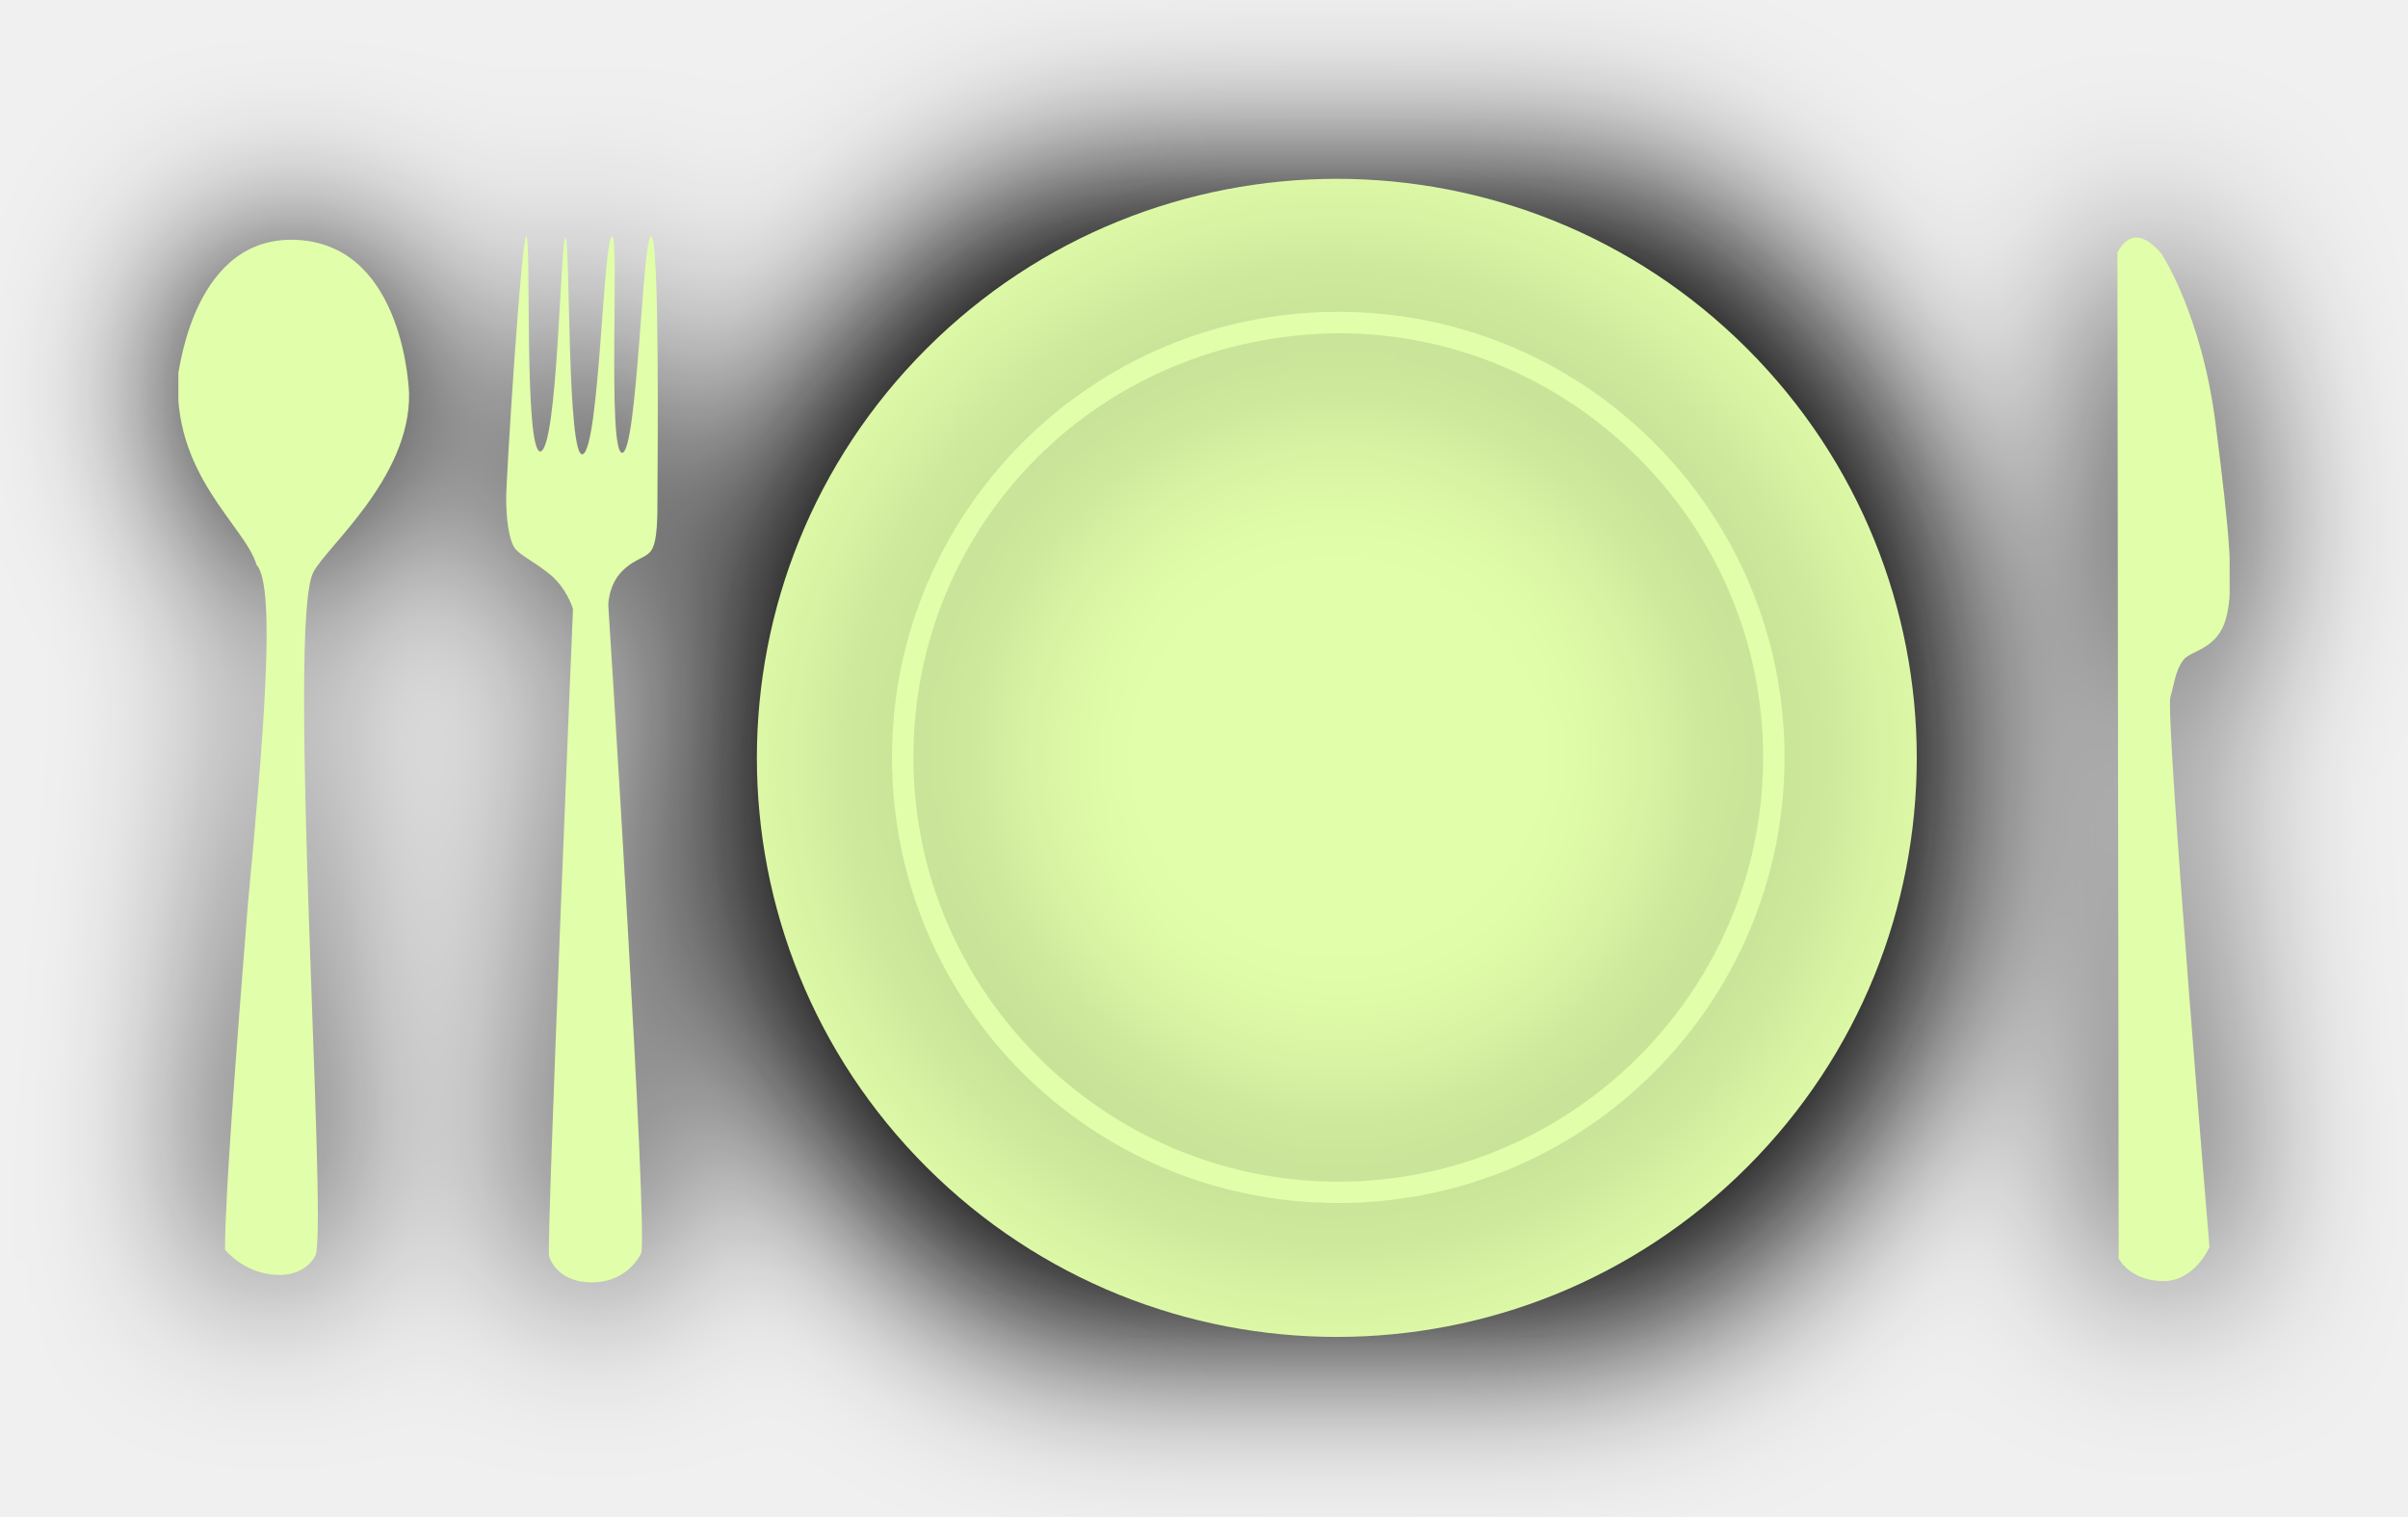
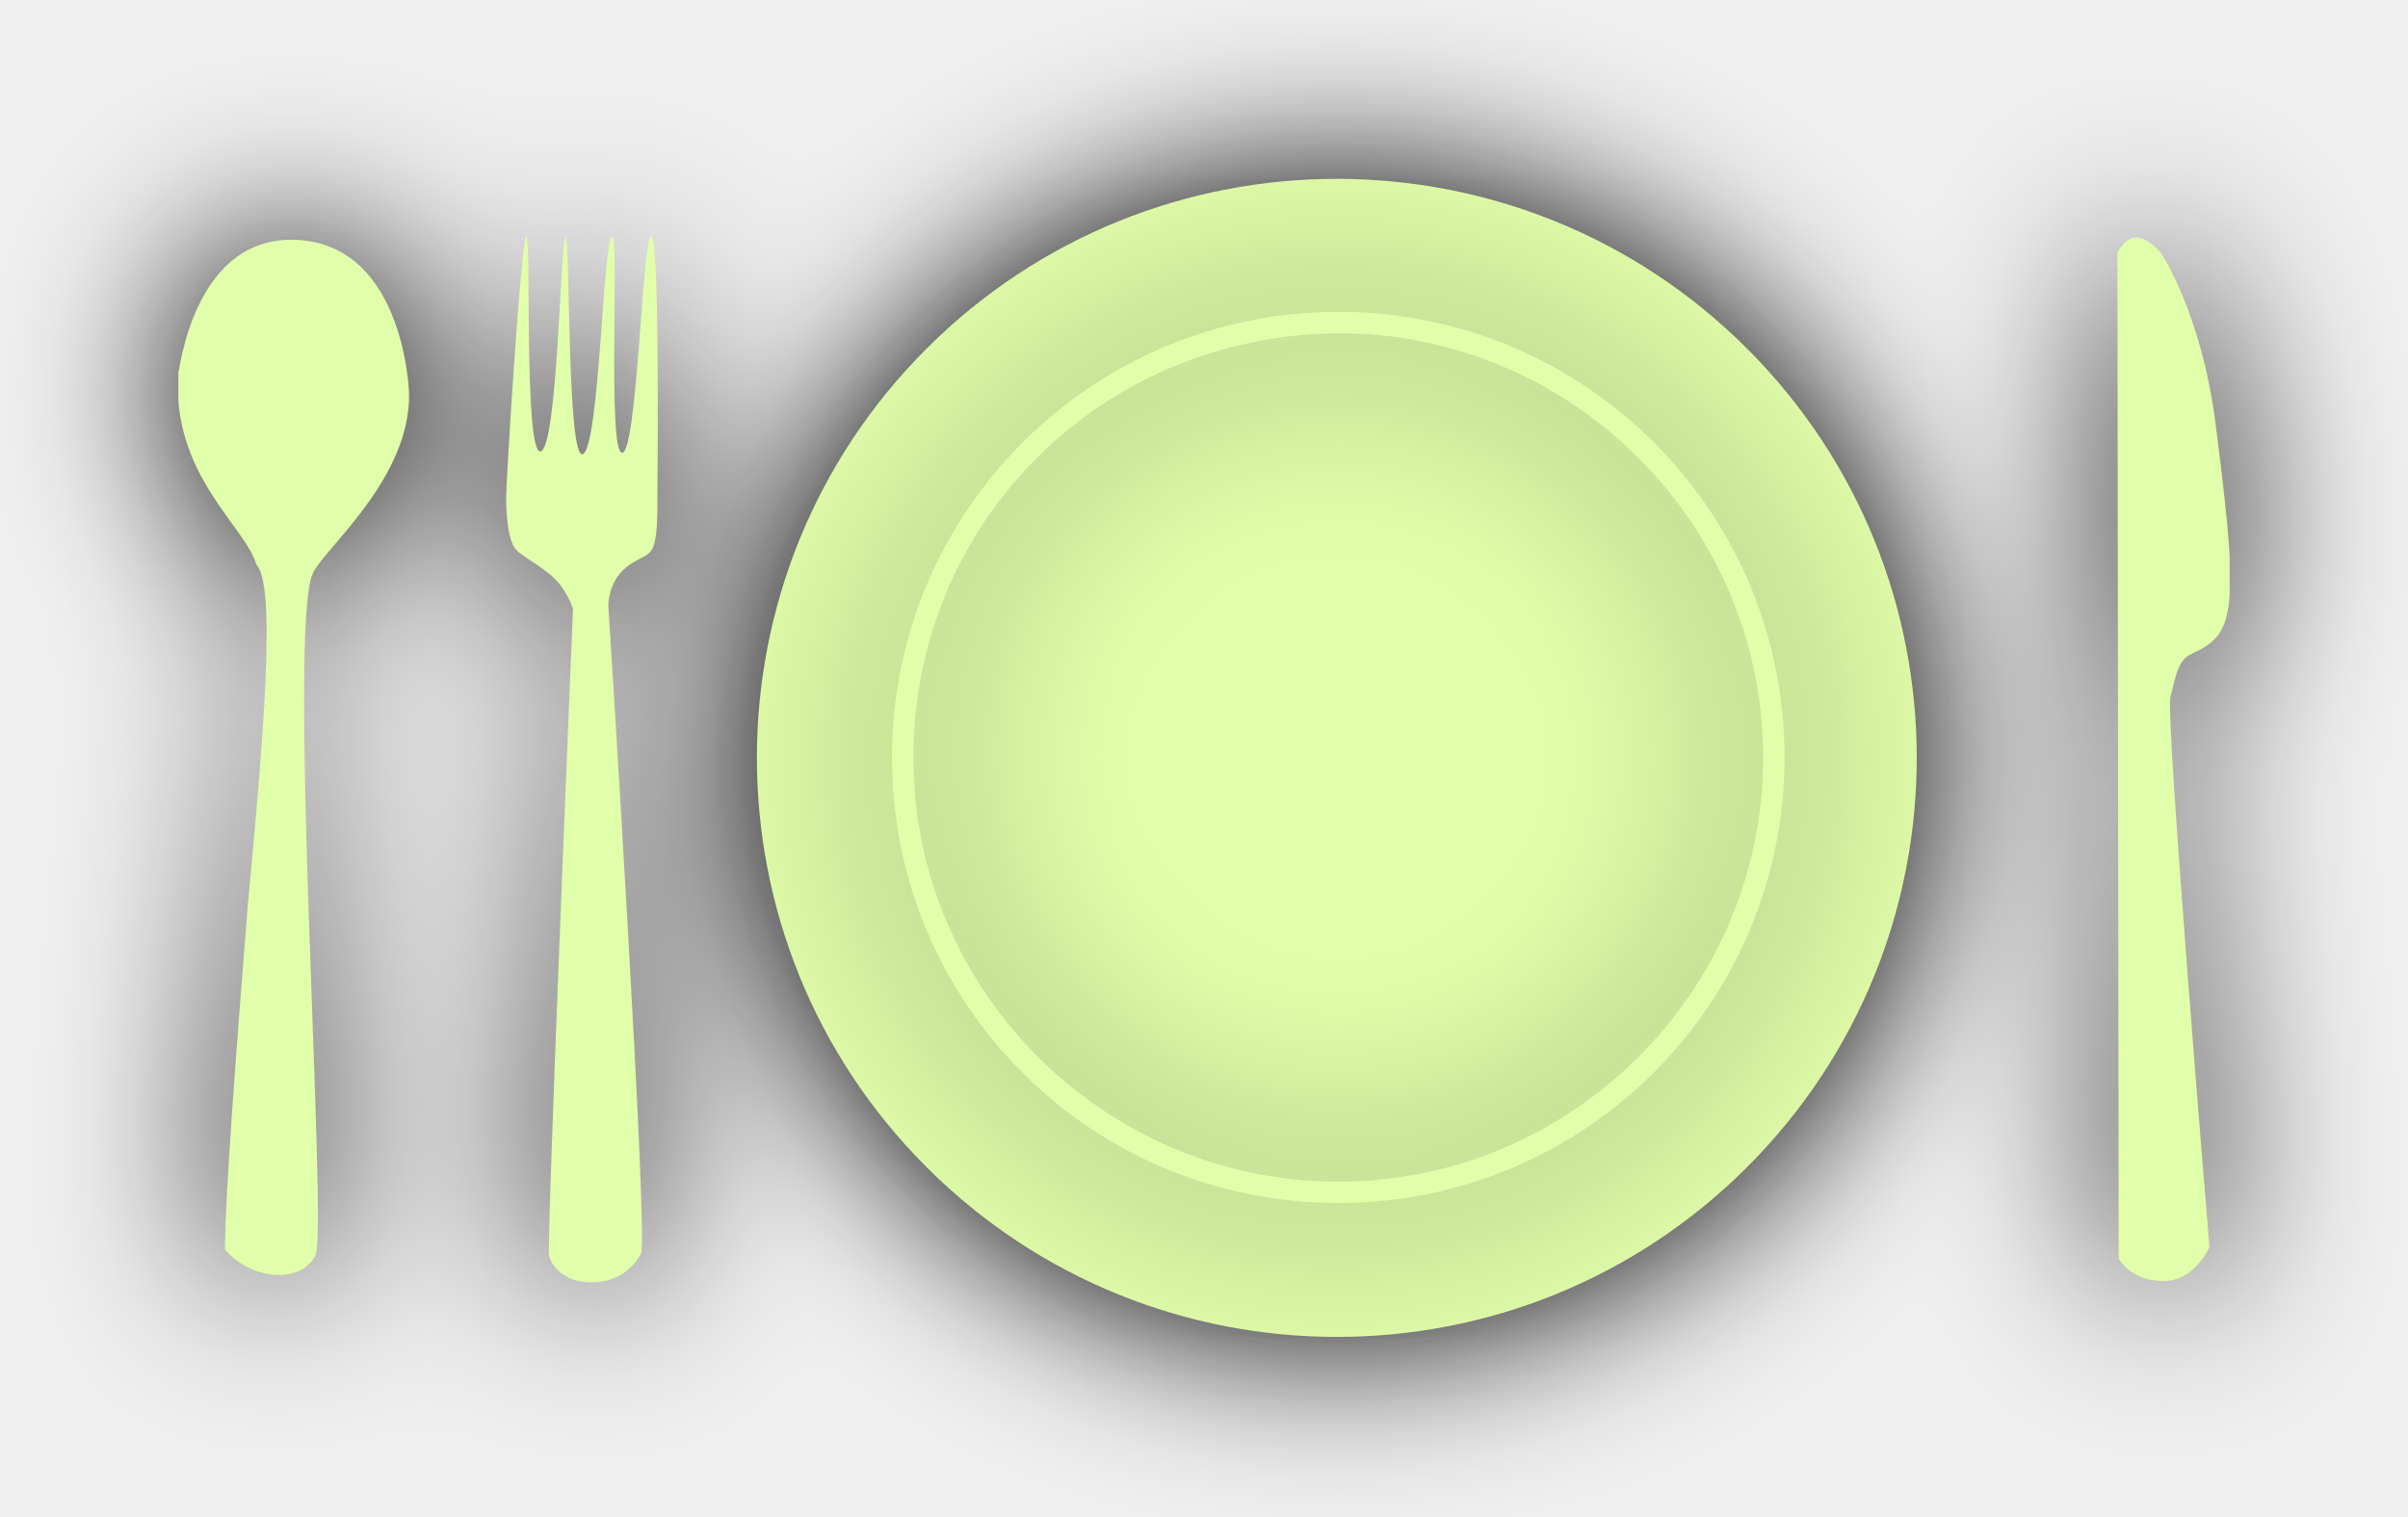
<svg xmlns="http://www.w3.org/2000/svg" width="135" height="85" viewBox="0 0 135 85" fill="none">
  <g filter="url(#filter0_d)">
    <g clip-path="url(#clip0)">
      <path d="M16.786 13.458C22.723 13.882 22.935 22.068 22.935 22.068C23.006 26.797 18.27 30.679 17.563 32.09C16.079 34.913 18.341 68.154 17.704 70.342C17.704 70.342 17.21 71.612 15.372 71.471C13.605 71.33 12.615 70.06 12.615 70.06C12.615 67.025 13.251 58.838 13.888 50.793C14.736 41.759 15.513 32.867 14.382 31.667C13.746 29.479 9.576 26.585 10 20.869C10.071 20.869 10.848 13.035 16.786 13.458Z" fill="#E1FEAA" />
      <path d="M118.78 70.554C118.78 70.554 119.345 71.754 121.183 71.824C123.021 71.895 123.869 69.919 123.869 69.919C123.869 69.919 121.395 40.206 121.678 39.077C121.89 38.371 121.961 37.595 122.385 37.031C122.738 36.466 124.293 36.466 124.788 34.702C125.283 32.937 125 29.973 124.223 23.833C123.445 17.622 121.183 14.235 121.183 14.235C121.183 14.235 120.547 13.388 119.84 13.317C119.133 13.246 118.709 14.164 118.709 14.164L118.78 70.554Z" fill="#E1FEAA" />
      <path d="M30.781 70.412C30.781 70.412 31.134 71.895 33.184 71.895C35.234 71.895 35.94 70.271 35.94 70.271C36.364 69.354 34.103 33.925 34.103 33.925C34.103 33.925 34.103 32.796 34.88 32.02C35.658 31.243 36.294 31.314 36.577 30.749C36.859 30.184 36.859 28.985 36.859 27.714C36.859 26.444 37.001 13.246 36.506 13.246C36.011 13.246 35.728 25.385 34.88 25.385C34.032 25.385 34.739 13.176 34.315 13.246C33.82 13.317 33.608 24.962 32.689 25.456C31.77 25.95 31.982 13.246 31.7 13.317C31.417 13.317 31.275 25.244 30.286 25.315C29.367 25.244 29.791 13.246 29.508 13.246C29.226 13.317 28.377 26.797 28.377 27.926C28.377 29.055 28.519 30.255 28.872 30.749C29.226 31.173 29.791 31.384 30.781 32.161C31.77 32.937 32.124 34.137 32.124 34.137C32.124 34.137 30.639 69.566 30.781 70.412Z" fill="#E1FEAA" />
      <path d="M97.937 65.446C110.634 52.768 110.634 32.213 97.937 19.534C85.24 6.856 64.653 6.856 51.956 19.534C39.258 32.213 39.258 52.768 51.956 65.446C64.653 78.124 85.24 78.124 97.937 65.446Z" fill="#E1FEAA" />
      <g filter="url(#filter1_d)">
        <path d="M50.006 42.465C50.006 28.703 61.174 17.481 75.028 17.481C88.811 17.481 100.049 28.632 100.049 42.465C100.049 56.227 88.881 67.448 75.028 67.448C61.174 67.448 50.006 56.297 50.006 42.465ZM58.135 25.668C53.823 29.973 51.208 35.901 51.208 42.465C51.208 49.028 53.894 54.956 58.205 59.262C62.517 63.567 68.454 66.249 75.028 66.249C81.601 66.249 87.538 63.567 91.85 59.262C96.162 54.956 98.847 49.028 98.847 42.465C98.847 35.901 96.162 29.973 91.85 25.668C87.538 21.363 81.601 18.681 75.028 18.681C68.383 18.751 62.446 21.363 58.135 25.668Z" fill="#E1FEAA" />
      </g>
    </g>
  </g>
  <defs>
    <filter id="filter0_d" x="0" y="0" width="135" height="85" filterUnits="userSpaceOnUse" color-interpolation-filters="sRGB">
      <feFlood flood-opacity="0" result="BackgroundImageFix" />
-       <feColorMatrix in="SourceAlpha" type="matrix" values="0 0 0 0 0 0 0 0 0 0 0 0 0 0 0 0 0 0 127 0" />
+       <feColorMatrix in="SourceAlpha" type="matrix" values="0 0 0 0 0 0 0 0 0 0 0 0 0 0 0 0 0 0 2 0" />
      <feOffset />
      <feGaussianBlur stdDeviation="5" />
      <feColorMatrix type="matrix" values="0 0 0 0 0 0 0 0 0 0 0 0 0 0 0 0 0 0 1 0" />
      <feBlend mode="normal" in2="BackgroundImageFix" result="effect1_dropShadow" />
      <feBlend mode="normal" in="SourceGraphic" in2="effect1_dropShadow" result="shape" />
    </filter>
    <filter id="filter1_d" x="40.006" y="7.481" width="70.043" height="69.967" filterUnits="userSpaceOnUse" color-interpolation-filters="sRGB">
      <feFlood flood-opacity="0" result="BackgroundImageFix" />
-       <feColorMatrix in="SourceAlpha" type="matrix" values="0 0 0 0 0 0 0 0 0 0 0 0 0 0 0 0 0 0 127 0" />
+       <feColorMatrix in="SourceAlpha" type="matrix" values="0 0 0 0 0 0 0 0 0 0 0 0 0 0 0 0 0 0 20 0" />
      <feOffset />
      <feGaussianBlur stdDeviation="5" />
      <feColorMatrix type="matrix" values="0 0 0 0 0 0 0 0 0 0 0 0 0 0 0 0 0 0 1 0" />
      <feBlend mode="normal" in2="BackgroundImageFix" result="effect1_dropShadow" />
      <feBlend mode="normal" in="SourceGraphic" in2="effect1_dropShadow" result="shape" />
    </filter>
    <clipPath id="clip0">
      <rect x="10" y="10" width="115" height="65" fill="white" />
    </clipPath>
  </defs>
</svg>
